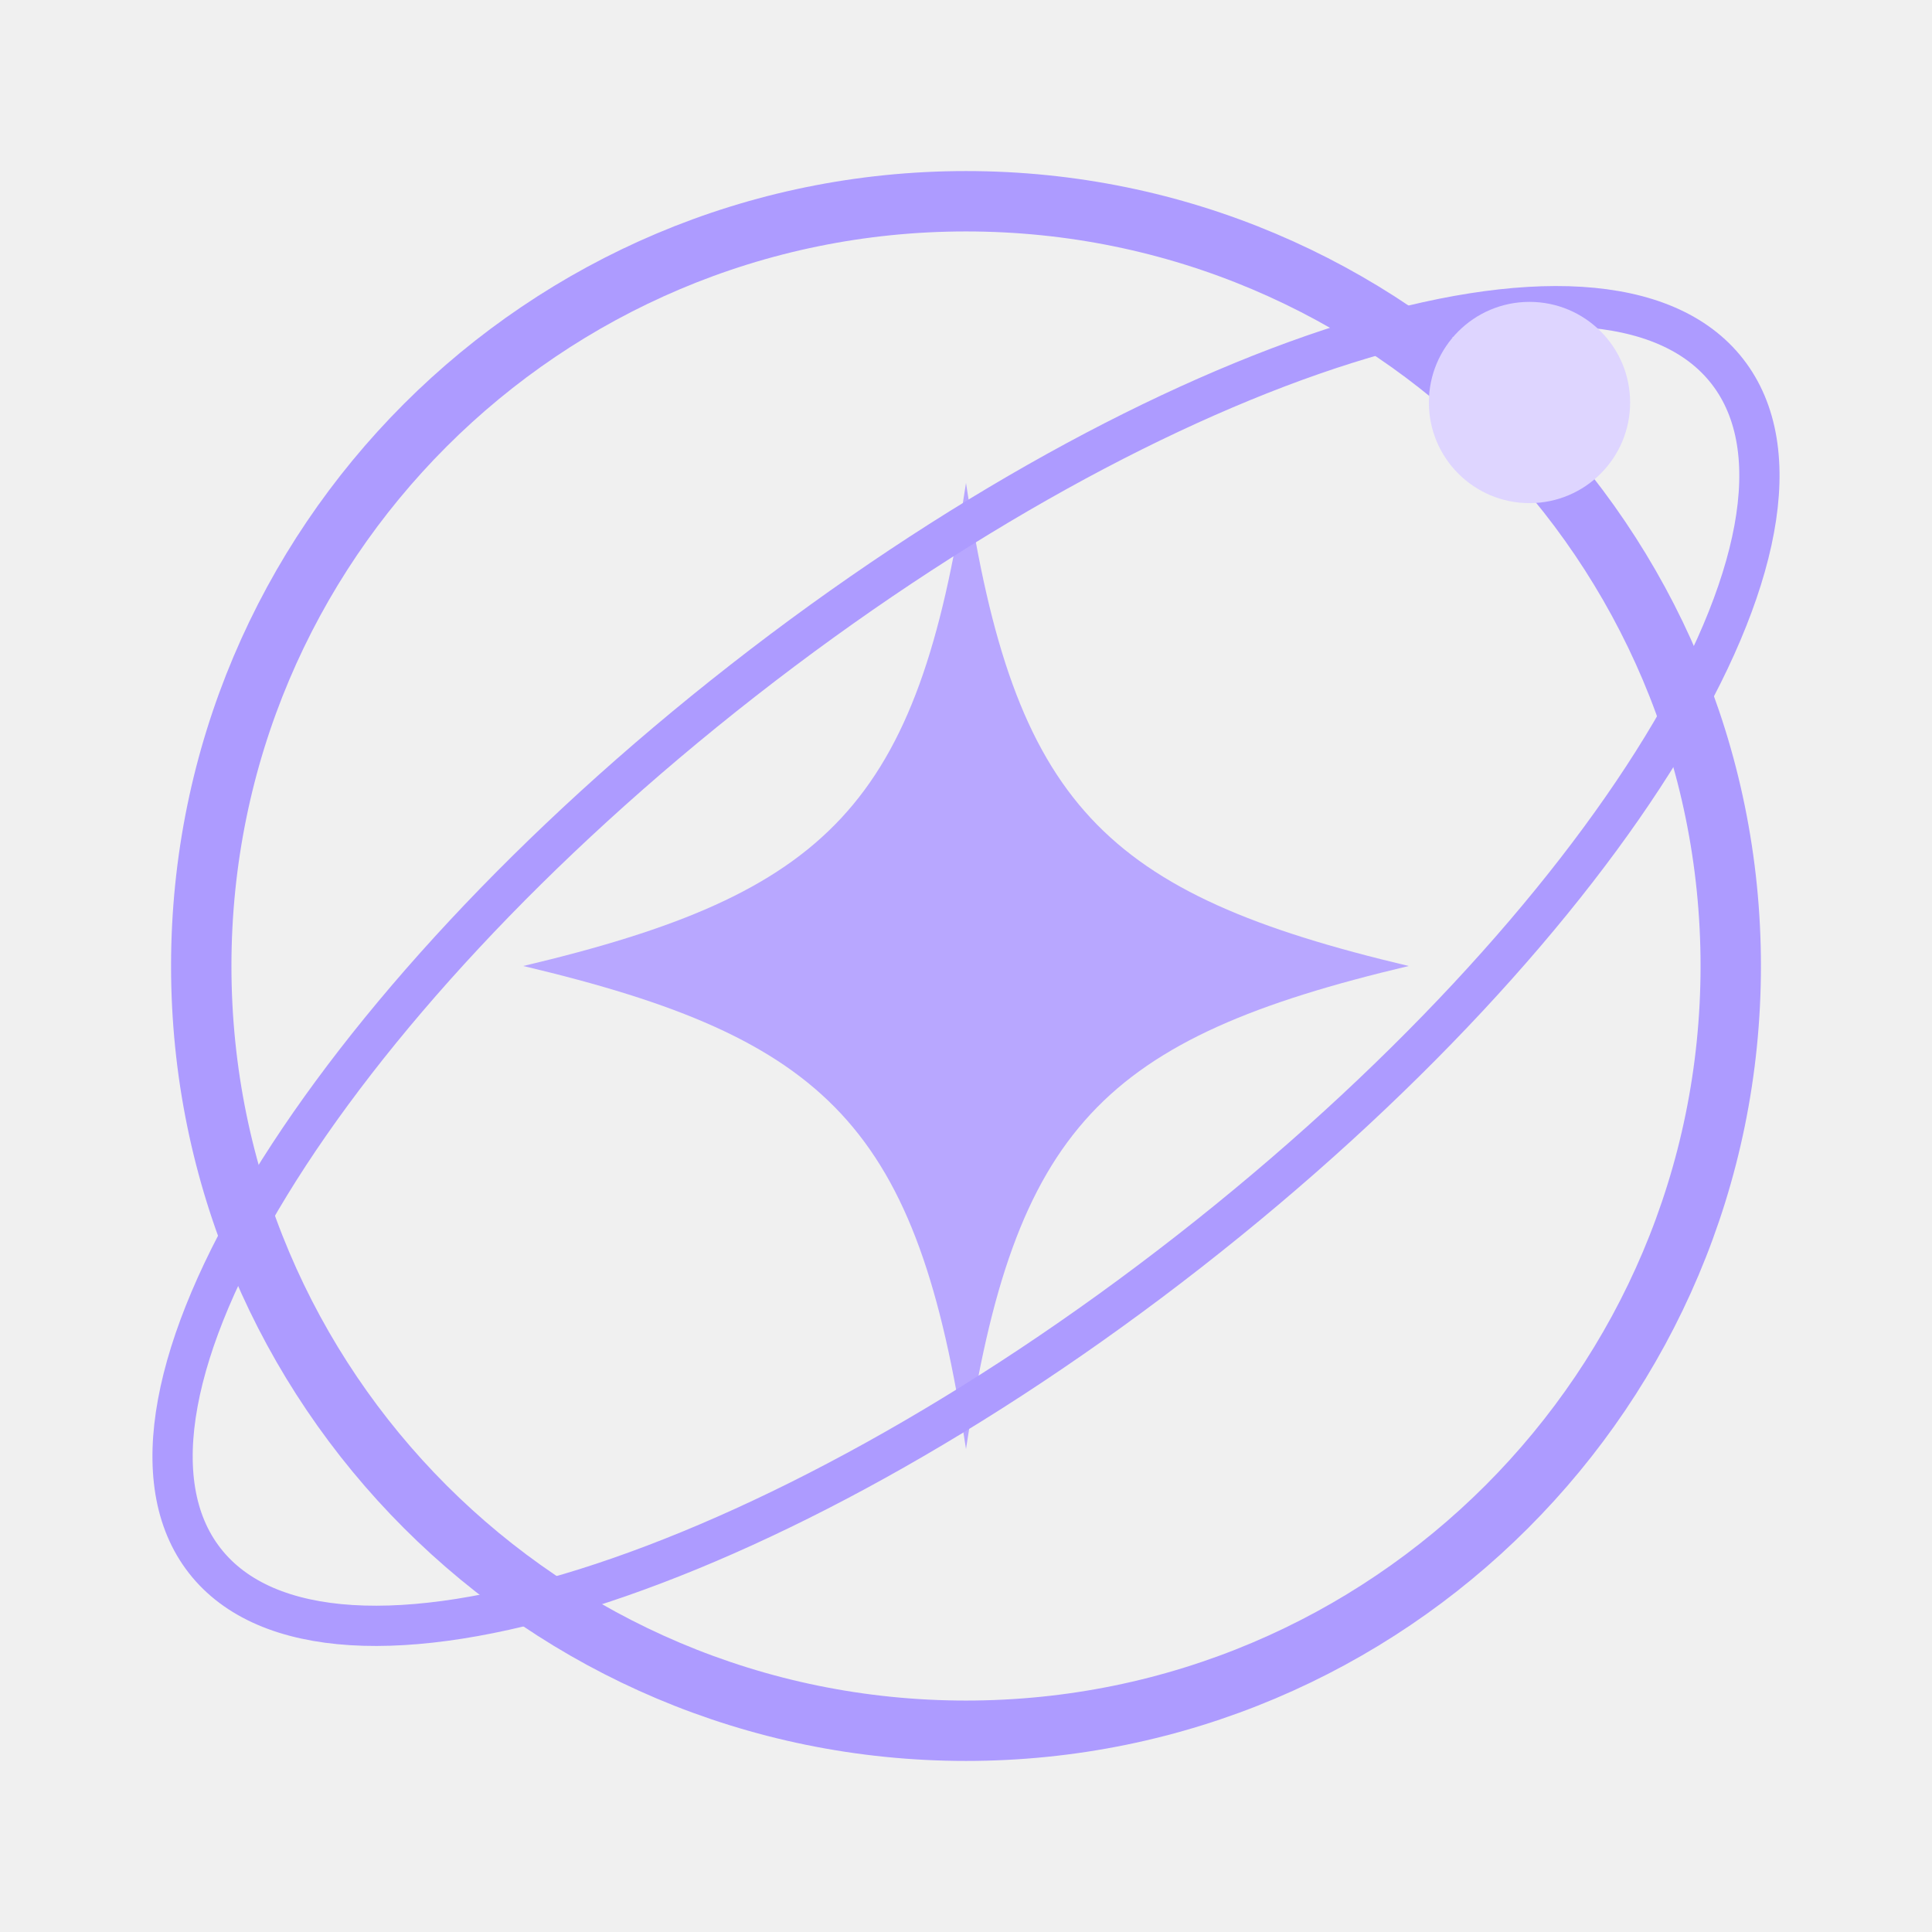
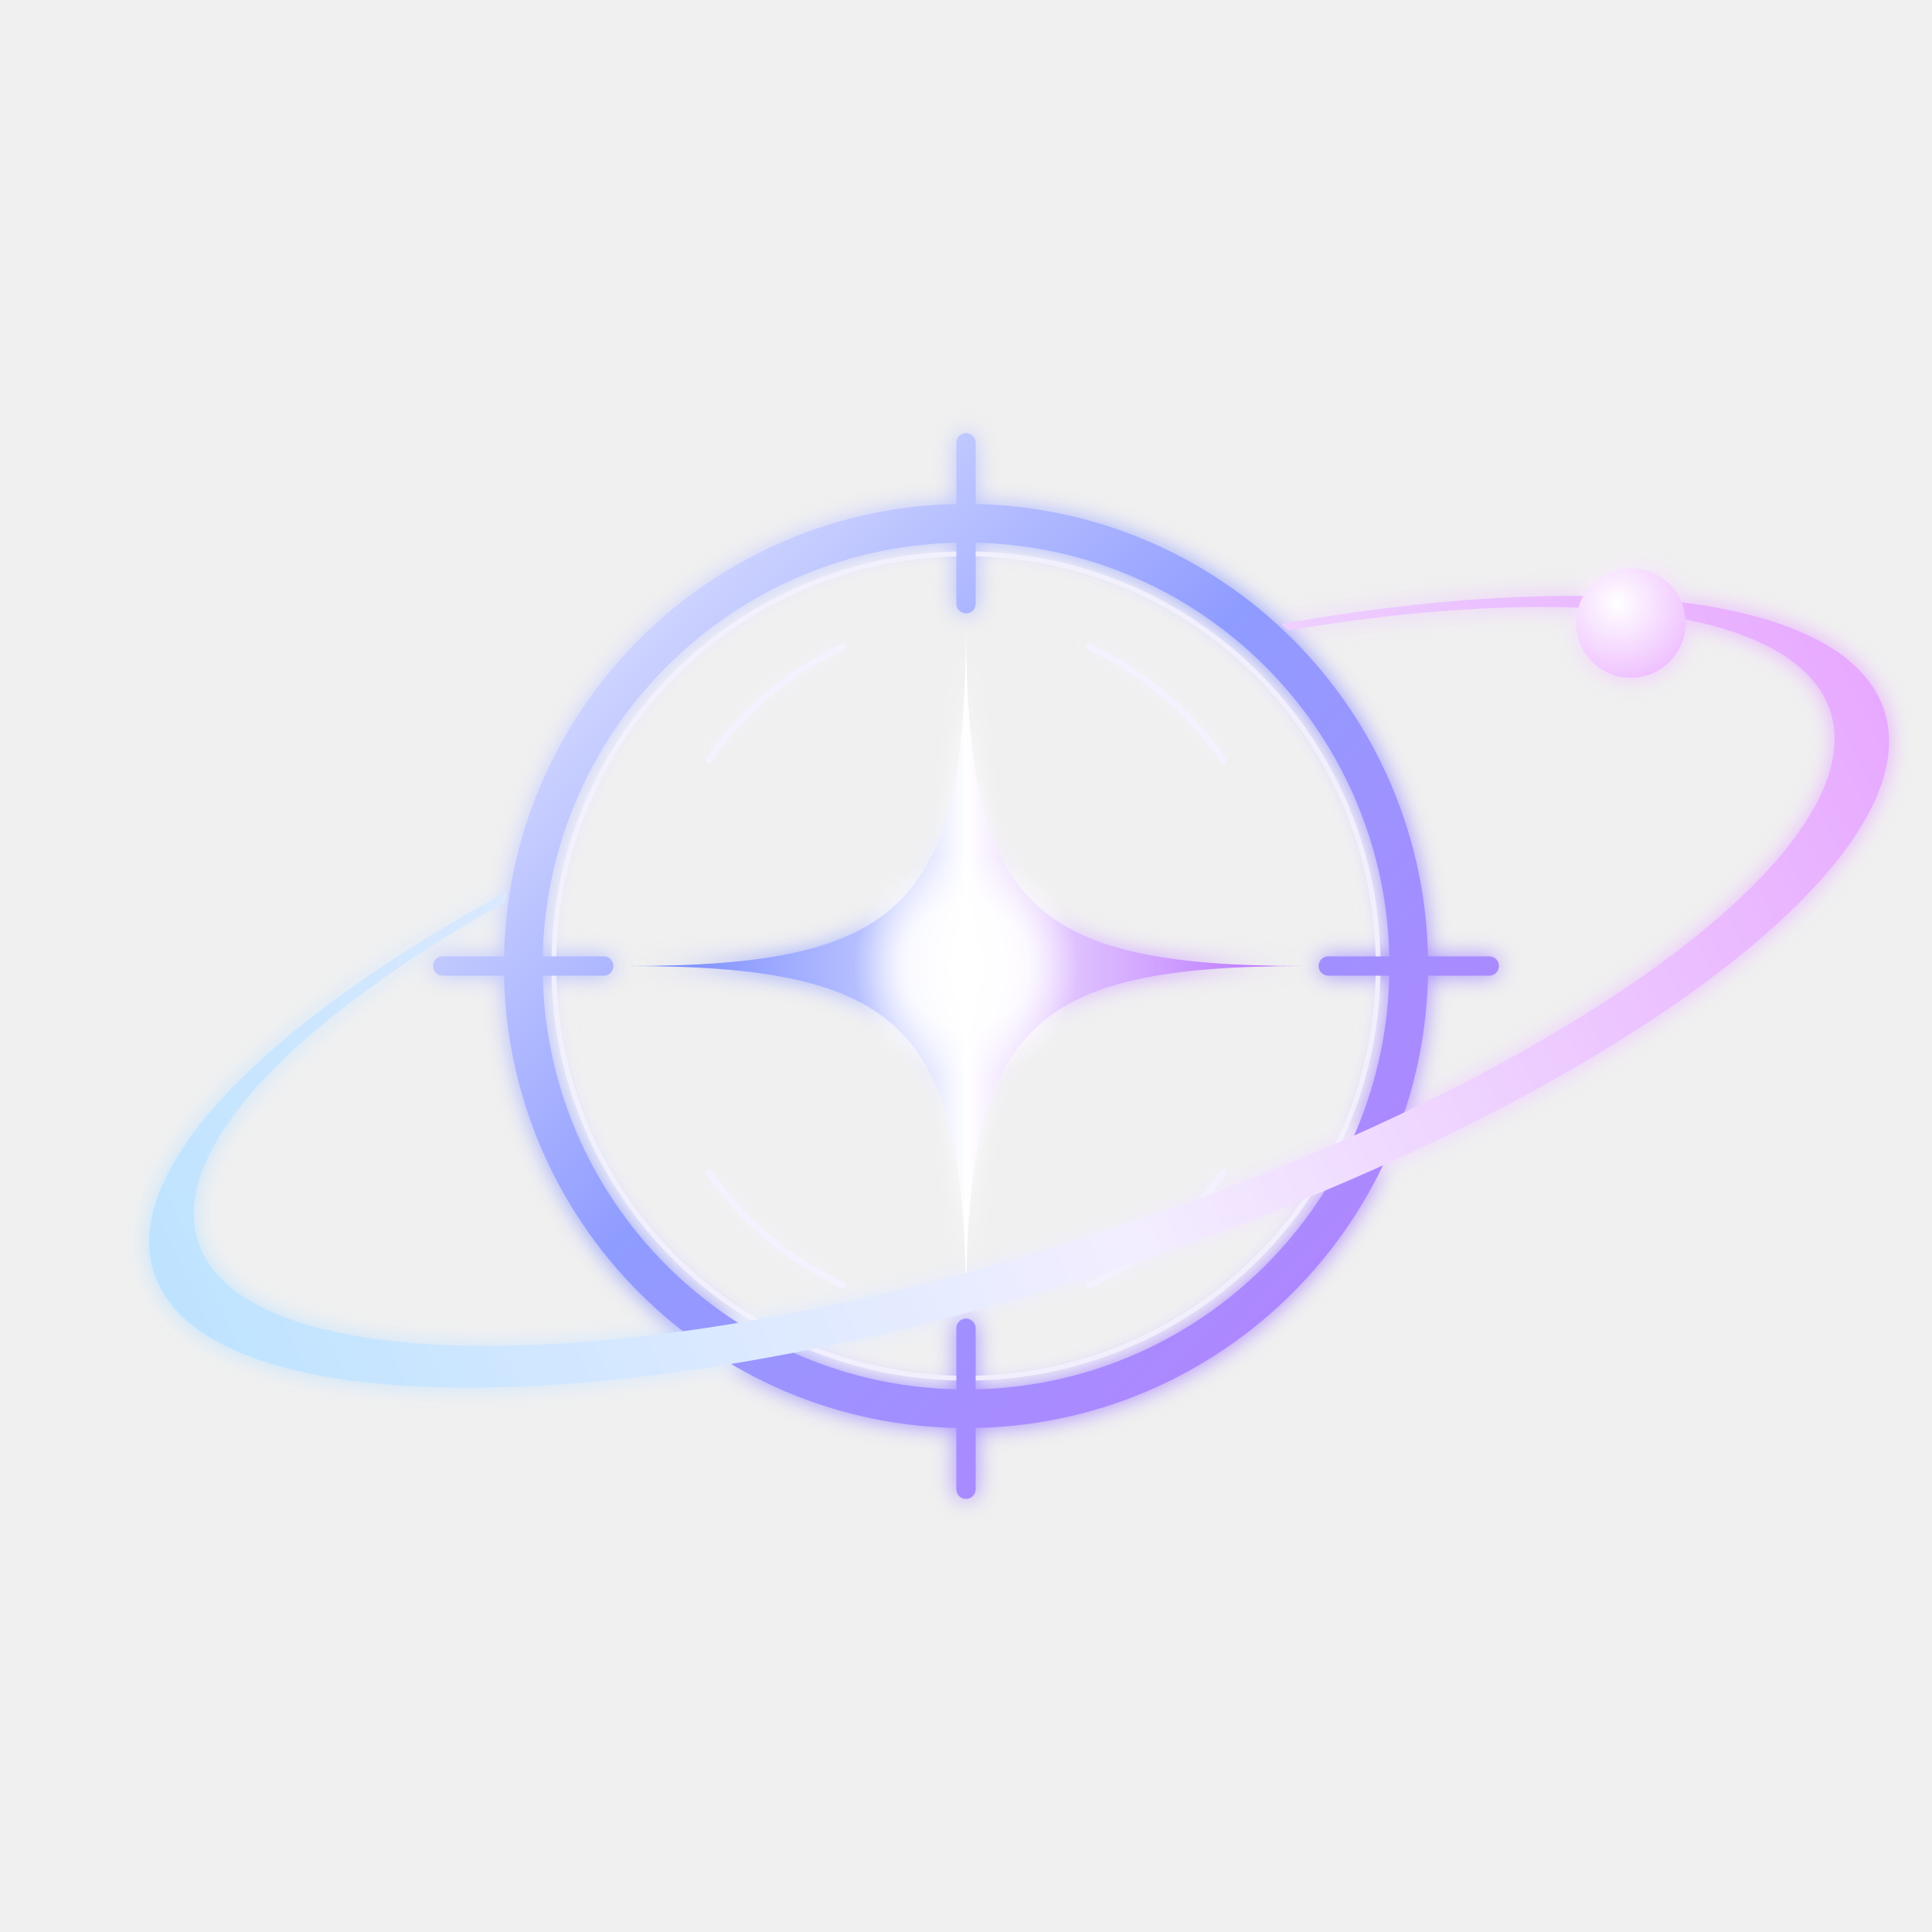
- <svg xmlns="http://www.w3.org/2000/svg" width="48" height="48" viewBox="0 0 48 48" fill="none">
-   <circle cx="24" cy="24" r="19" stroke="#ad9bff" stroke-width="1.5" />
-   <path d="M24 12c1.2 8 3.4 10.2 11 12-7.6 1.8-9.8 4-11 12-1.2-8-3.4-10.2-11-12 7.6-1.8 9.8-4 11-12Z" fill="#b8a7ff" />
-   <ellipse cx="24" cy="24" rx="24" ry="9" transform="rotate(-38 24 24)" stroke="#ad9bff" stroke-width="1" />
-   <circle cx="38" cy="10" r="2.5" fill="#ded5ff" />
+ <svg xmlns="http://www.w3.org/2000/svg" width="1200" height="1200" viewBox="0 0 1200 1200" fill="none" role="img" aria-labelledby="title">
+   <defs>
+     <linearGradient id="ring" x1="270" y1="130" x2="830" y2="680" gradientUnits="userSpaceOnUse">
+       <stop offset="0" stop-color="#E6EAFF" />
+       <stop offset="0.45" stop-color="#8F9CFF" />
+       <stop offset="1" stop-color="#B880FF" />
+     </linearGradient>
+     <linearGradient id="orbit" x1="-565" y1="70" x2="565" y2="-70" gradientUnits="userSpaceOnUse">
+       <stop offset="0" stop-color="#BDE3FF" />
+       <stop offset="0.5" stop-color="#F3EEFF" />
+       <stop offset="1" stop-color="#E7A8FF" />
+     </linearGradient>
+     <linearGradient id="star" x1="335" y1="404" x2="755" y2="404" gradientUnits="userSpaceOnUse">
+       <stop offset="0" stop-color="#6F82FF" />
+       <stop offset="0.36" stop-color="#B9C2FF" />
+       <stop offset="0.5" stop-color="#FFFFFF" />
+       <stop offset="0.64" stop-color="#E2C6FF" />
+       <stop offset="1" stop-color="#B56BFF" />
+     </linearGradient>
+     <radialGradient id="core" cx="545" cy="404" r="70" gradientUnits="userSpaceOnUse">
+       <stop offset="0" stop-color="#FFFFFF" />
+       <stop offset="0.55" stop-color="#FFFFFF" stop-opacity="0.85" />
+       <stop offset="1" stop-color="#FFFFFF" stop-opacity="0" />
+     </radialGradient>
+     <radialGradient id="planet" cx="0.38" cy="0.32" r="0.8">
+       <stop offset="0" stop-color="#FFFFFF" />
+       <stop offset="1" stop-color="#EDB9FF" />
+     </radialGradient>
+     <clipPath id="front">
+       <rect x="-700" y="0" width="1400" height="400" />
+     </clipPath>
+     <clipPath id="back">
+       <rect x="-700" y="-400" width="1400" height="400" />
+     </clipPath>
+     <mask id="outside-lens" maskUnits="userSpaceOnUse" x="-100" y="-100" width="1500" height="1200">
+       <rect x="-100" y="-100" width="1500" height="1200" fill="#FFFFFF" />
+       <circle cx="545" cy="404" r="289" fill="#000000" />
+     </mask>
+     <filter id="glow" x="-10%" y="-10%" width="120%" height="120%" color-interpolation-filters="sRGB">
+       <feGaussianBlur in="SourceGraphic" stdDeviation="7" result="blur" />
+       <feMerge>
+         <feMergeNode in="blur" />
+         <feMergeNode in="SourceGraphic" />
+       </feMerge>
+     </filter>
+   </defs>
+   <g transform="translate(55 196)" filter="url(#glow)">
+     <g mask="url(#outside-lens)">
+       <g transform="translate(578 420) rotate(-18)" clip-path="url(#back)">
+         <path fill="url(#orbit)" fill-rule="evenodd" d="M-565 0A565 182 0 1 0 565 0A565 182 0 1 0 -565 0ZM-533 -10A533 168 0 1 1 533 -10A533 168 0 1 1 -533 -10Z" />
+       </g>
+     </g>
+     <circle cx="545" cy="404" r="275" stroke="url(#ring)" stroke-width="24" />
+     <circle cx="545" cy="404" r="256" stroke="#F4F2FF" stroke-opacity="0.85" stroke-width="3" />
+     <g stroke="#F4F2FF" stroke-opacity="0.9" stroke-width="4" stroke-linecap="round">
+       <path d="M385.1 276.1A208 208 0 0 1 468.5 205.8" />
+       <path d="M621.5 205.8A208 208 0 0 1 704.9 276.1" />
+       <path d="M704.9 531.9A208 208 0 0 1 621.5 602.2" />
+       <path d="M468.5 602.2A208 208 0 0 1 385.1 531.9" />
+     </g>
+     <path d="M545 189C545 366 583 404 755 404C583 404 545 442 545 619C545 442 507 404 335 404C507 404 545 366 545 189Z" fill="url(#star)" />
+     <circle cx="545" cy="404" r="70" fill="url(#core)" />
+     <path d="M545 79V179M545 629V729M220 404H320M770 404H870" stroke="url(#ring)" stroke-width="12" stroke-linecap="round" />
+     <g transform="translate(578 420) rotate(-18)" clip-path="url(#front)">
+       <path fill="url(#orbit)" fill-rule="evenodd" d="M-565 0A565 182 0 1 0 565 0A565 182 0 1 0 -565 0ZM-533 -10A533 168 0 1 1 533 -10A533 168 0 1 1 -533 -10Z" />
+     </g>
+     <circle cx="958" cy="191" r="34" fill="url(#planet)" />
+   </g>
</svg>
